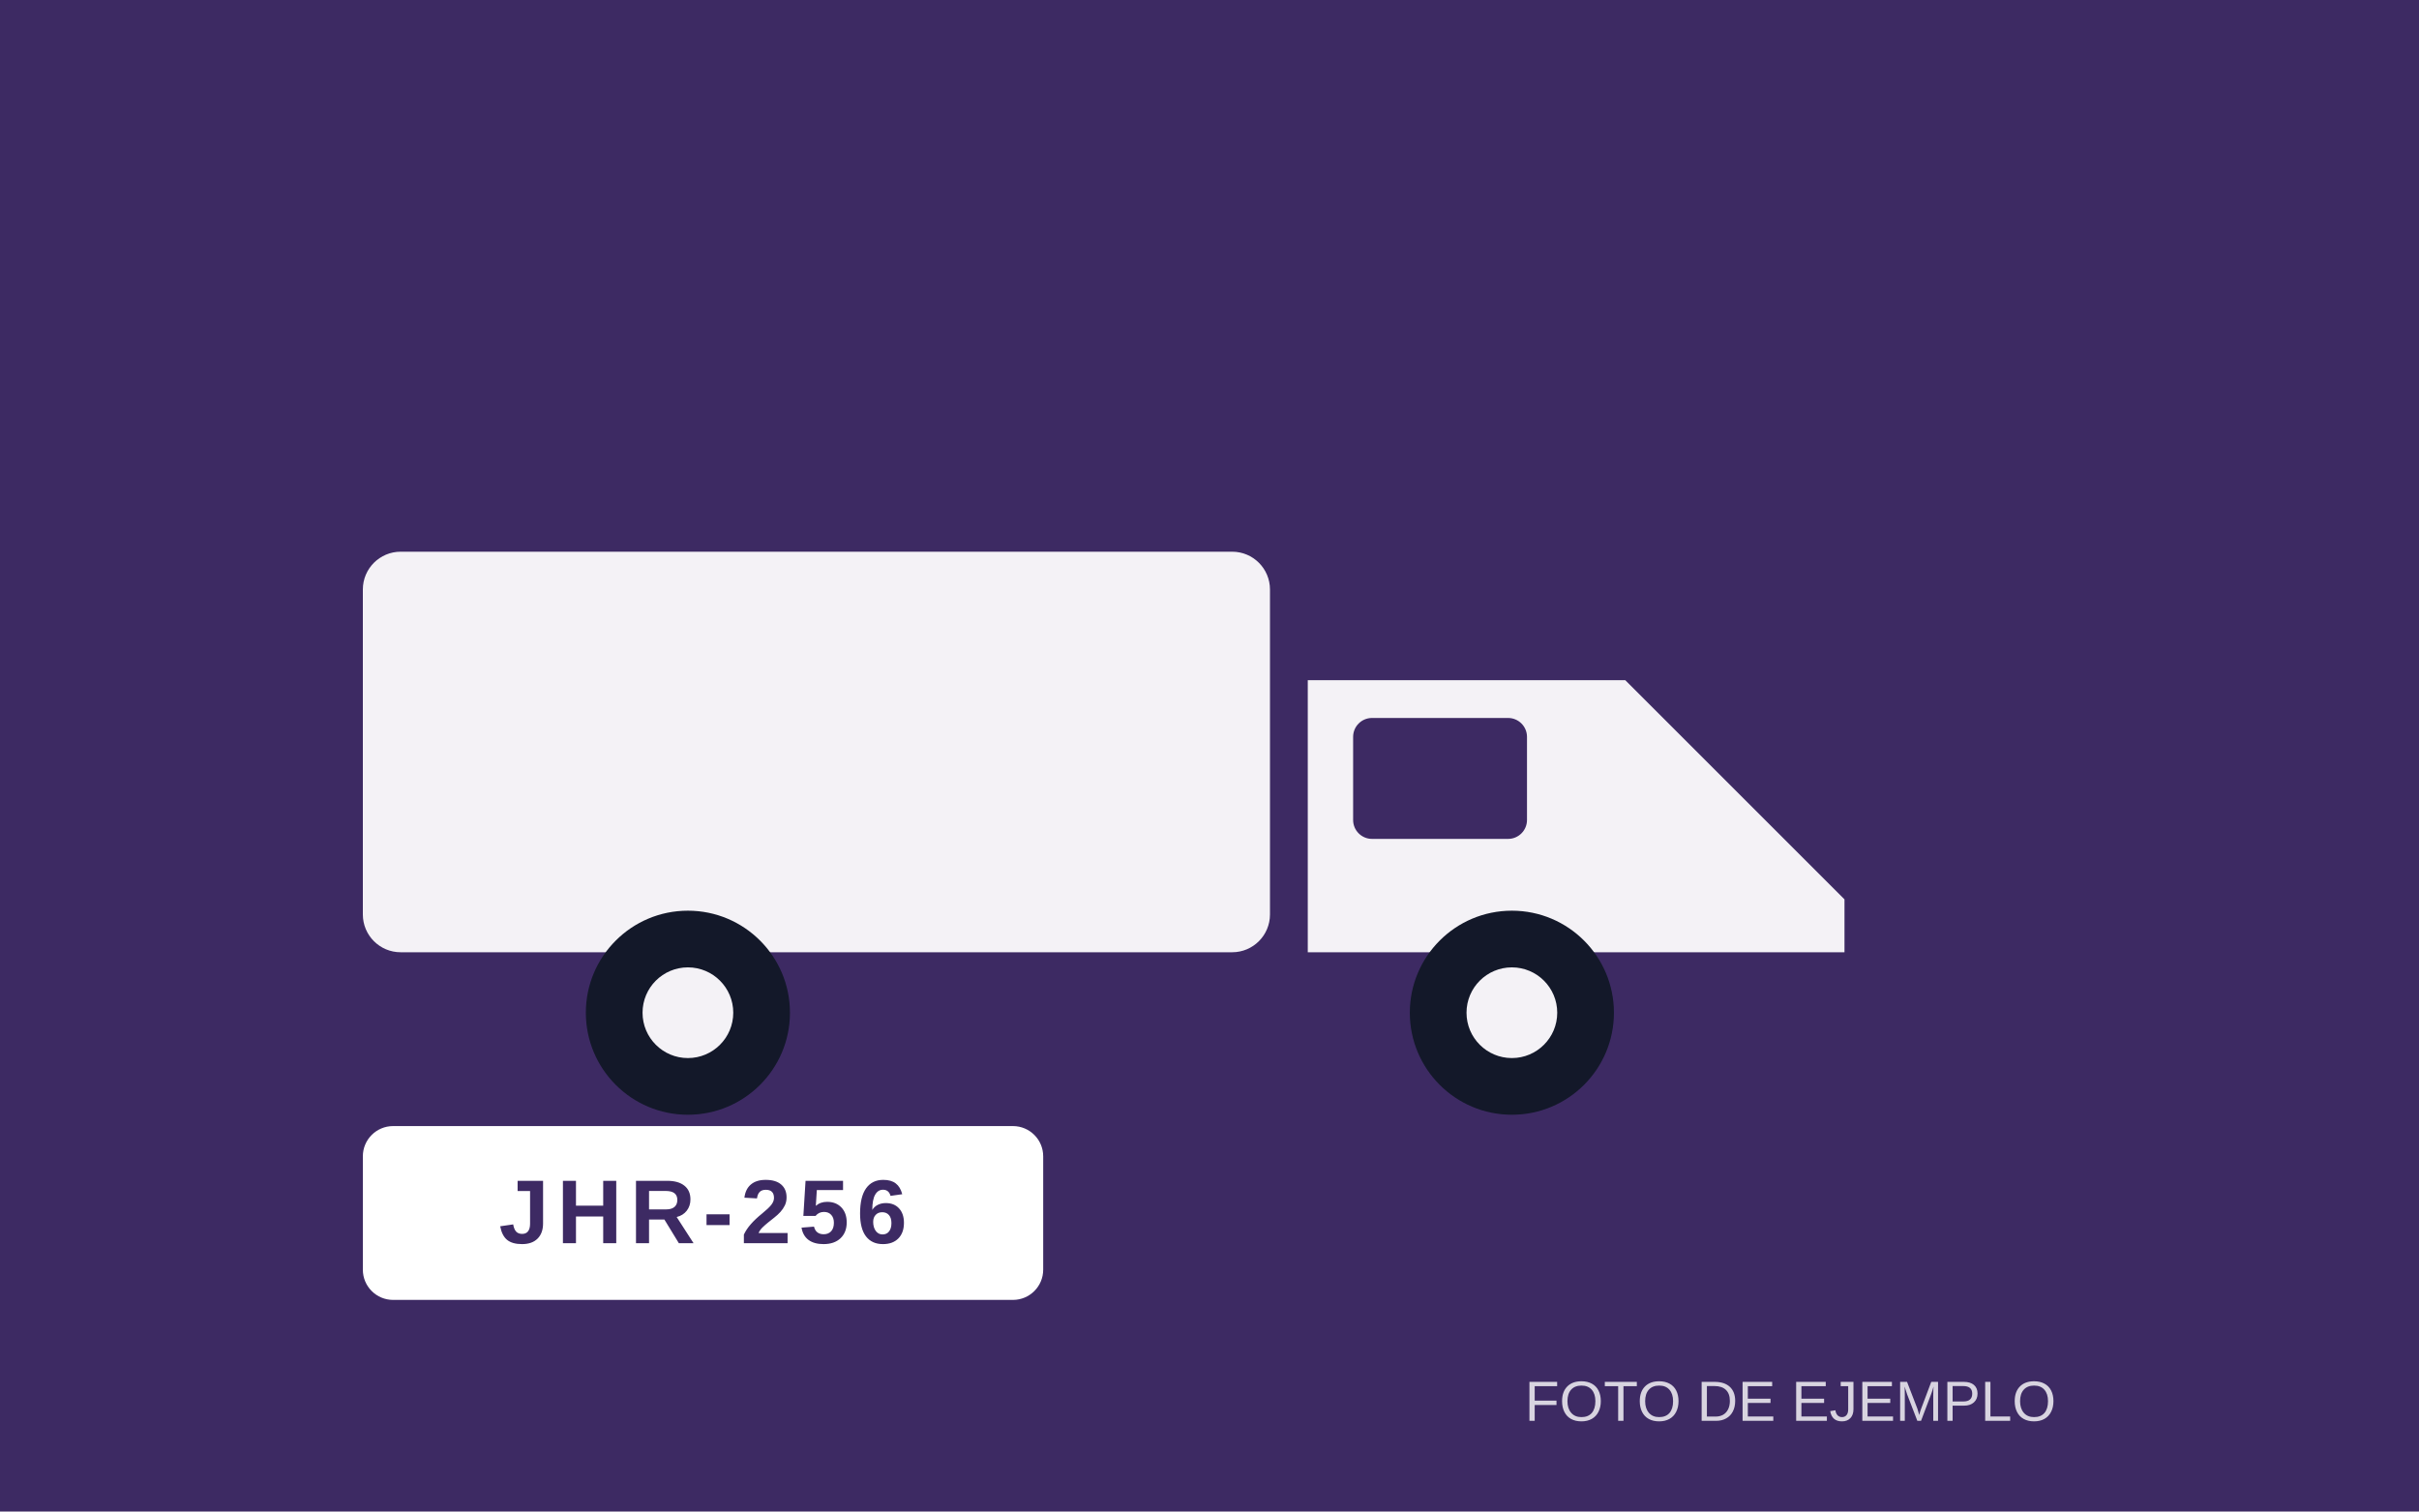
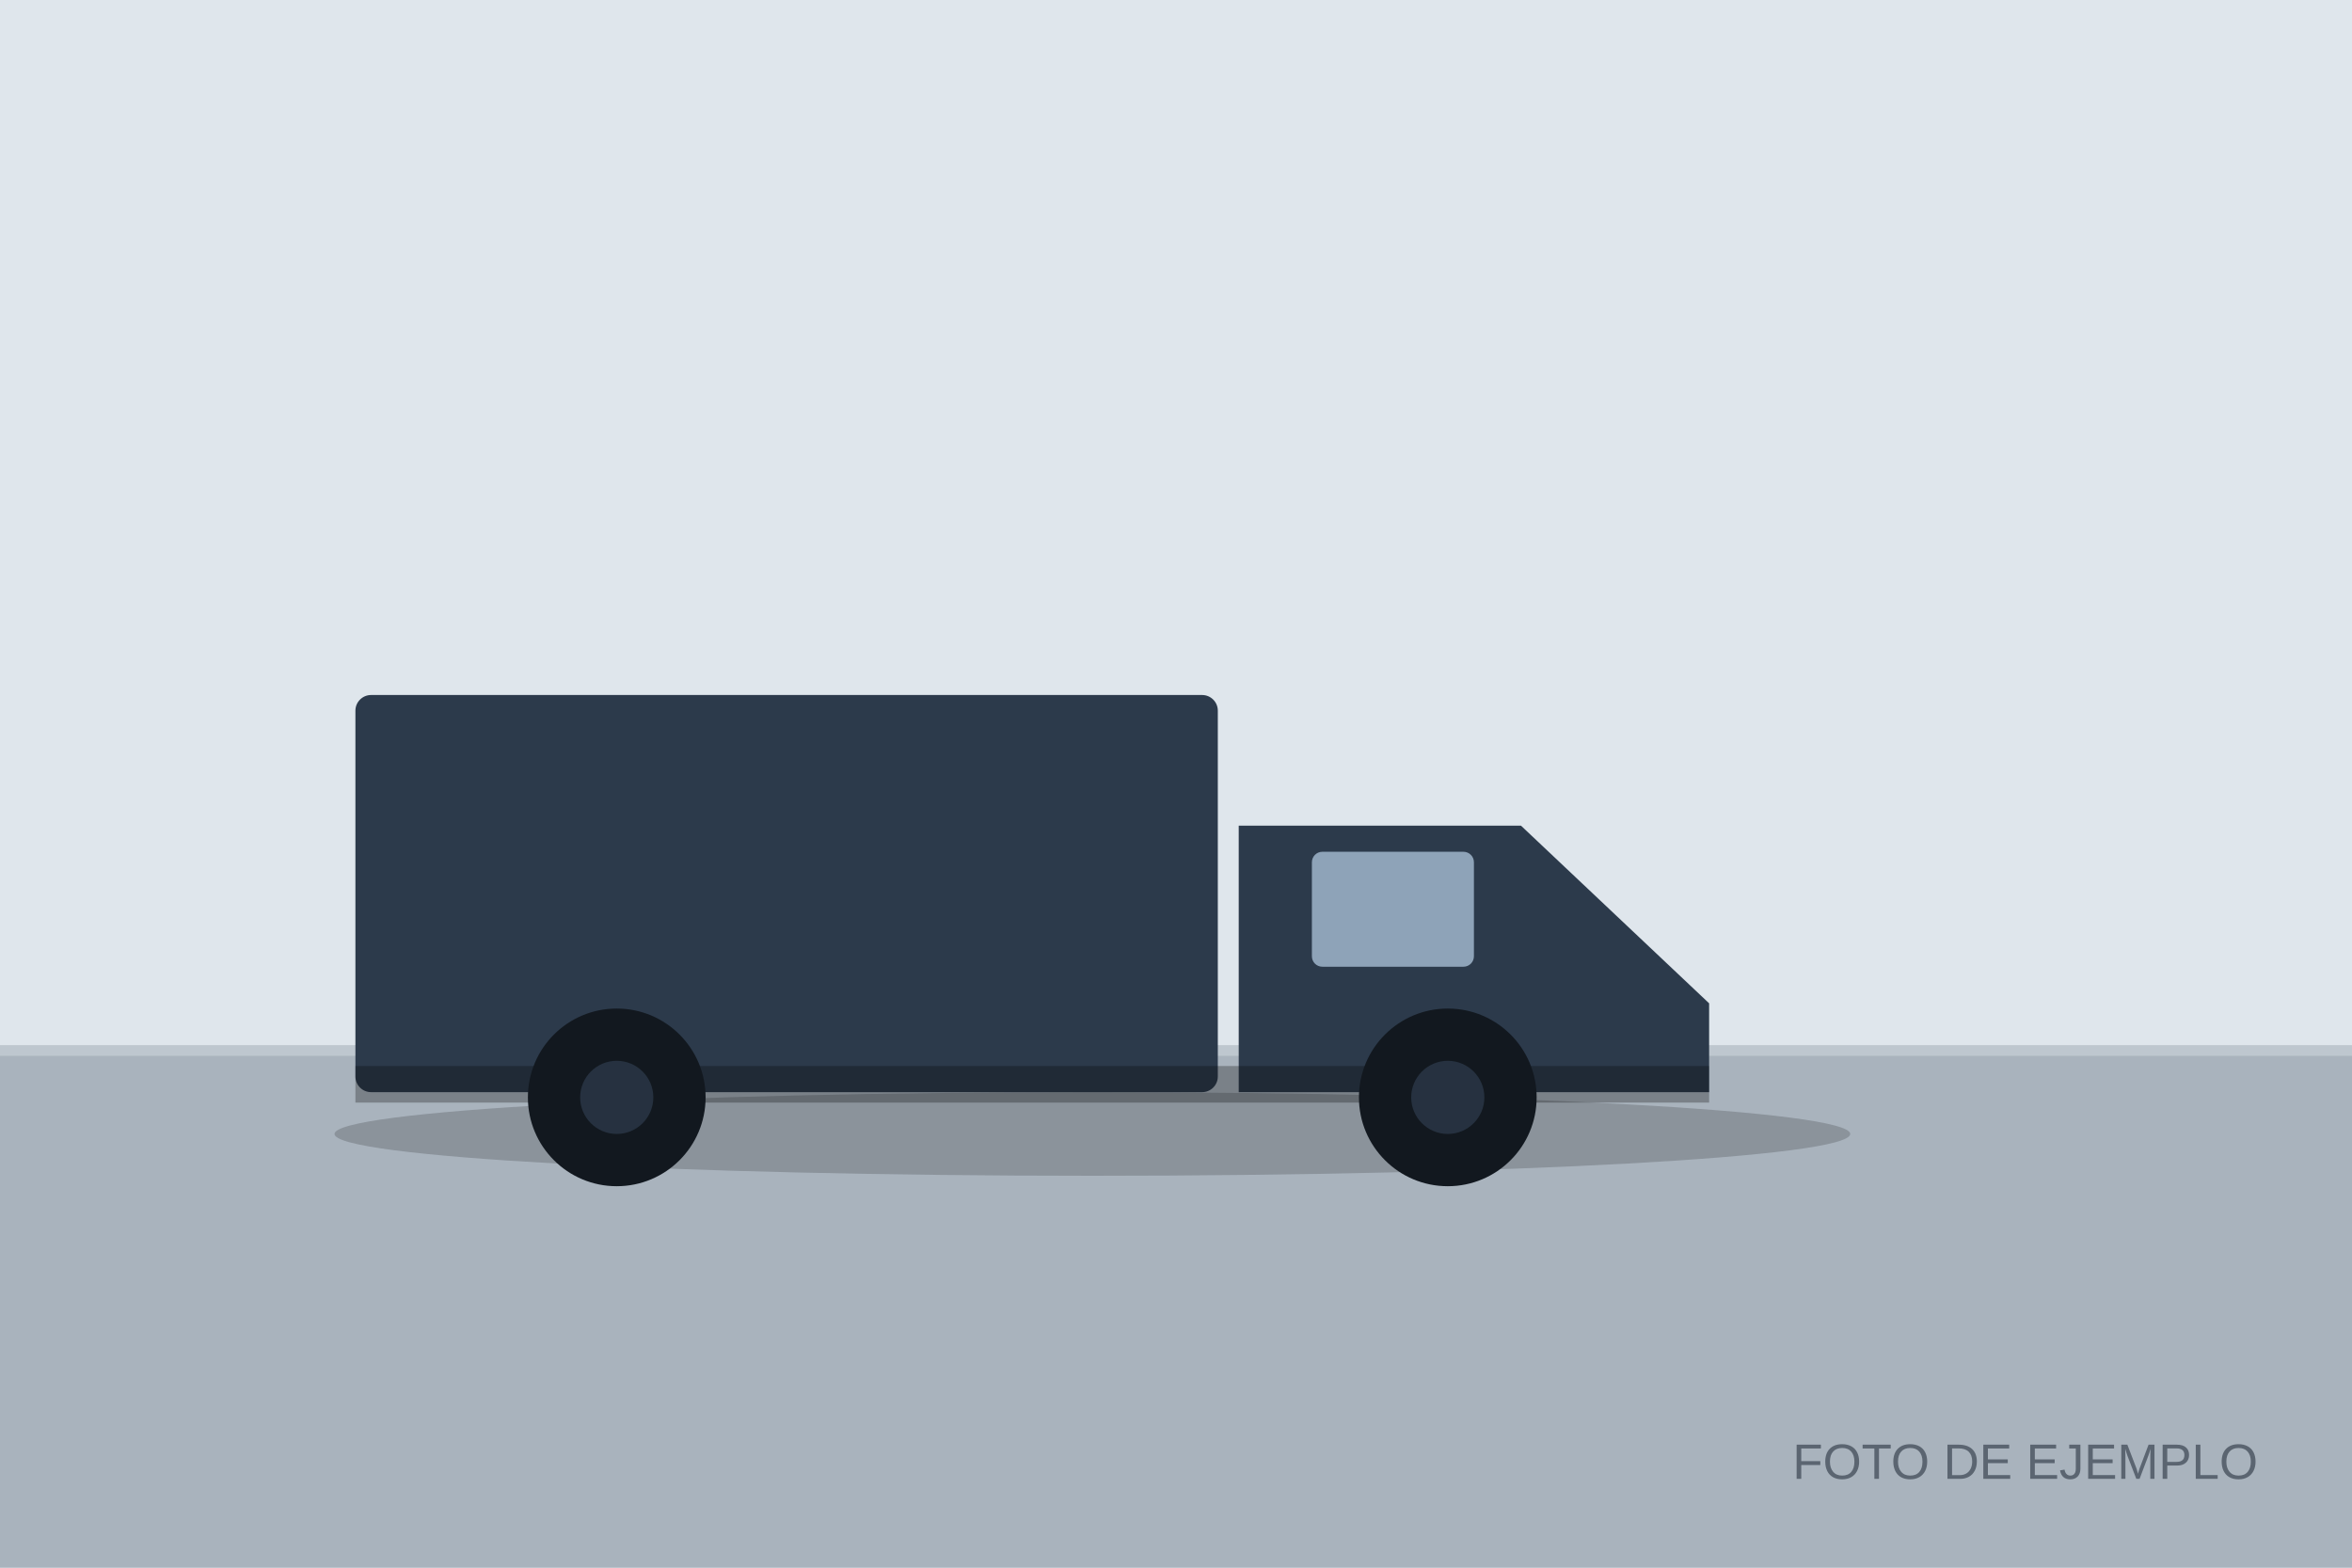
- <svg xmlns="http://www.w3.org/2000/svg" viewBox="0 0 640 400" width="640" height="400" role="img" aria-label="Foto de ejemplo del camión JHR-256">
-   <rect width="640" height="400" fill="#3d2a63" />
-   <g transform="translate(96 128)" fill="#ffffff" opacity="0.94">
-     <rect x="0" y="18" width="240" height="106" rx="10" />
-     <path d="M250 52h84l58 58v14h-142z" />
-     <circle cx="86" cy="140" r="27" fill="#101725" />
-     <circle cx="86" cy="140" r="12" fill="#ffffff" />
-     <circle cx="304" cy="140" r="27" fill="#101725" />
-     <circle cx="304" cy="140" r="12" fill="#ffffff" />
-     <rect x="262" y="62" width="46" height="32" rx="5" fill="#3d2a63" />
+ <svg xmlns="http://www.w3.org/2000/svg" viewBox="0 0 900 600" width="900" height="600" role="img" aria-label="Fotografía de ejemplo de un vehículo">
+   <rect width="900" height="600" fill="#dfe6ec" />
+   <rect y="404" width="900" height="196" fill="#a9b3bd" />
+   <rect y="400" width="900" height="4" fill="#a9b3bd" opacity="0.6" />
+   <g transform="translate(118 220) scale(1)">
+     <ellipse cx="300" cy="214" rx="290" ry="16" fill="#000000" opacity="0.18" />
+     <rect x="18" y="46" width="330" height="152" rx="6" fill="#2c3a4b" />
+     <path d="M356 96h108l72 68v34H356z" fill="#2c3a4b" />
+     <rect x="384" y="106" width="62" height="44" rx="4" fill="#8ea3b8" />
+     <rect x="18" y="188" width="518" height="14" fill="#000000" opacity="0.28" />
+     <circle cx="118" cy="200" r="34" fill="#12181f" />
+     <circle cx="118" cy="200" r="14" fill="#2c3a4b" opacity="0.75" />
+     <circle cx="436" cy="200" r="34" fill="#12181f" />
+     <circle cx="436" cy="200" r="14" fill="#2c3a4b" opacity="0.75" />
  </g>
-   <rect x="96" y="298" width="180" height="46" rx="8" fill="#ffffff" />
-   <text x="186" y="329" font-family="Segoe UI, Arial, sans-serif" font-size="24" font-weight="700" fill="#3d2a63" text-anchor="middle" letter-spacing="2">JHR-256</text>
-   <text x="544" y="376" font-family="Segoe UI, Arial, sans-serif" font-size="15" fill="#ffffff" opacity="0.8" text-anchor="end">FOTO DE EJEMPLO</text>
+   <text x="864" y="566" font-family="Segoe UI, Arial, sans-serif" font-size="19" fill="#2b3542" opacity="0.62" text-anchor="end">FOTO DE EJEMPLO</text>
</svg>
